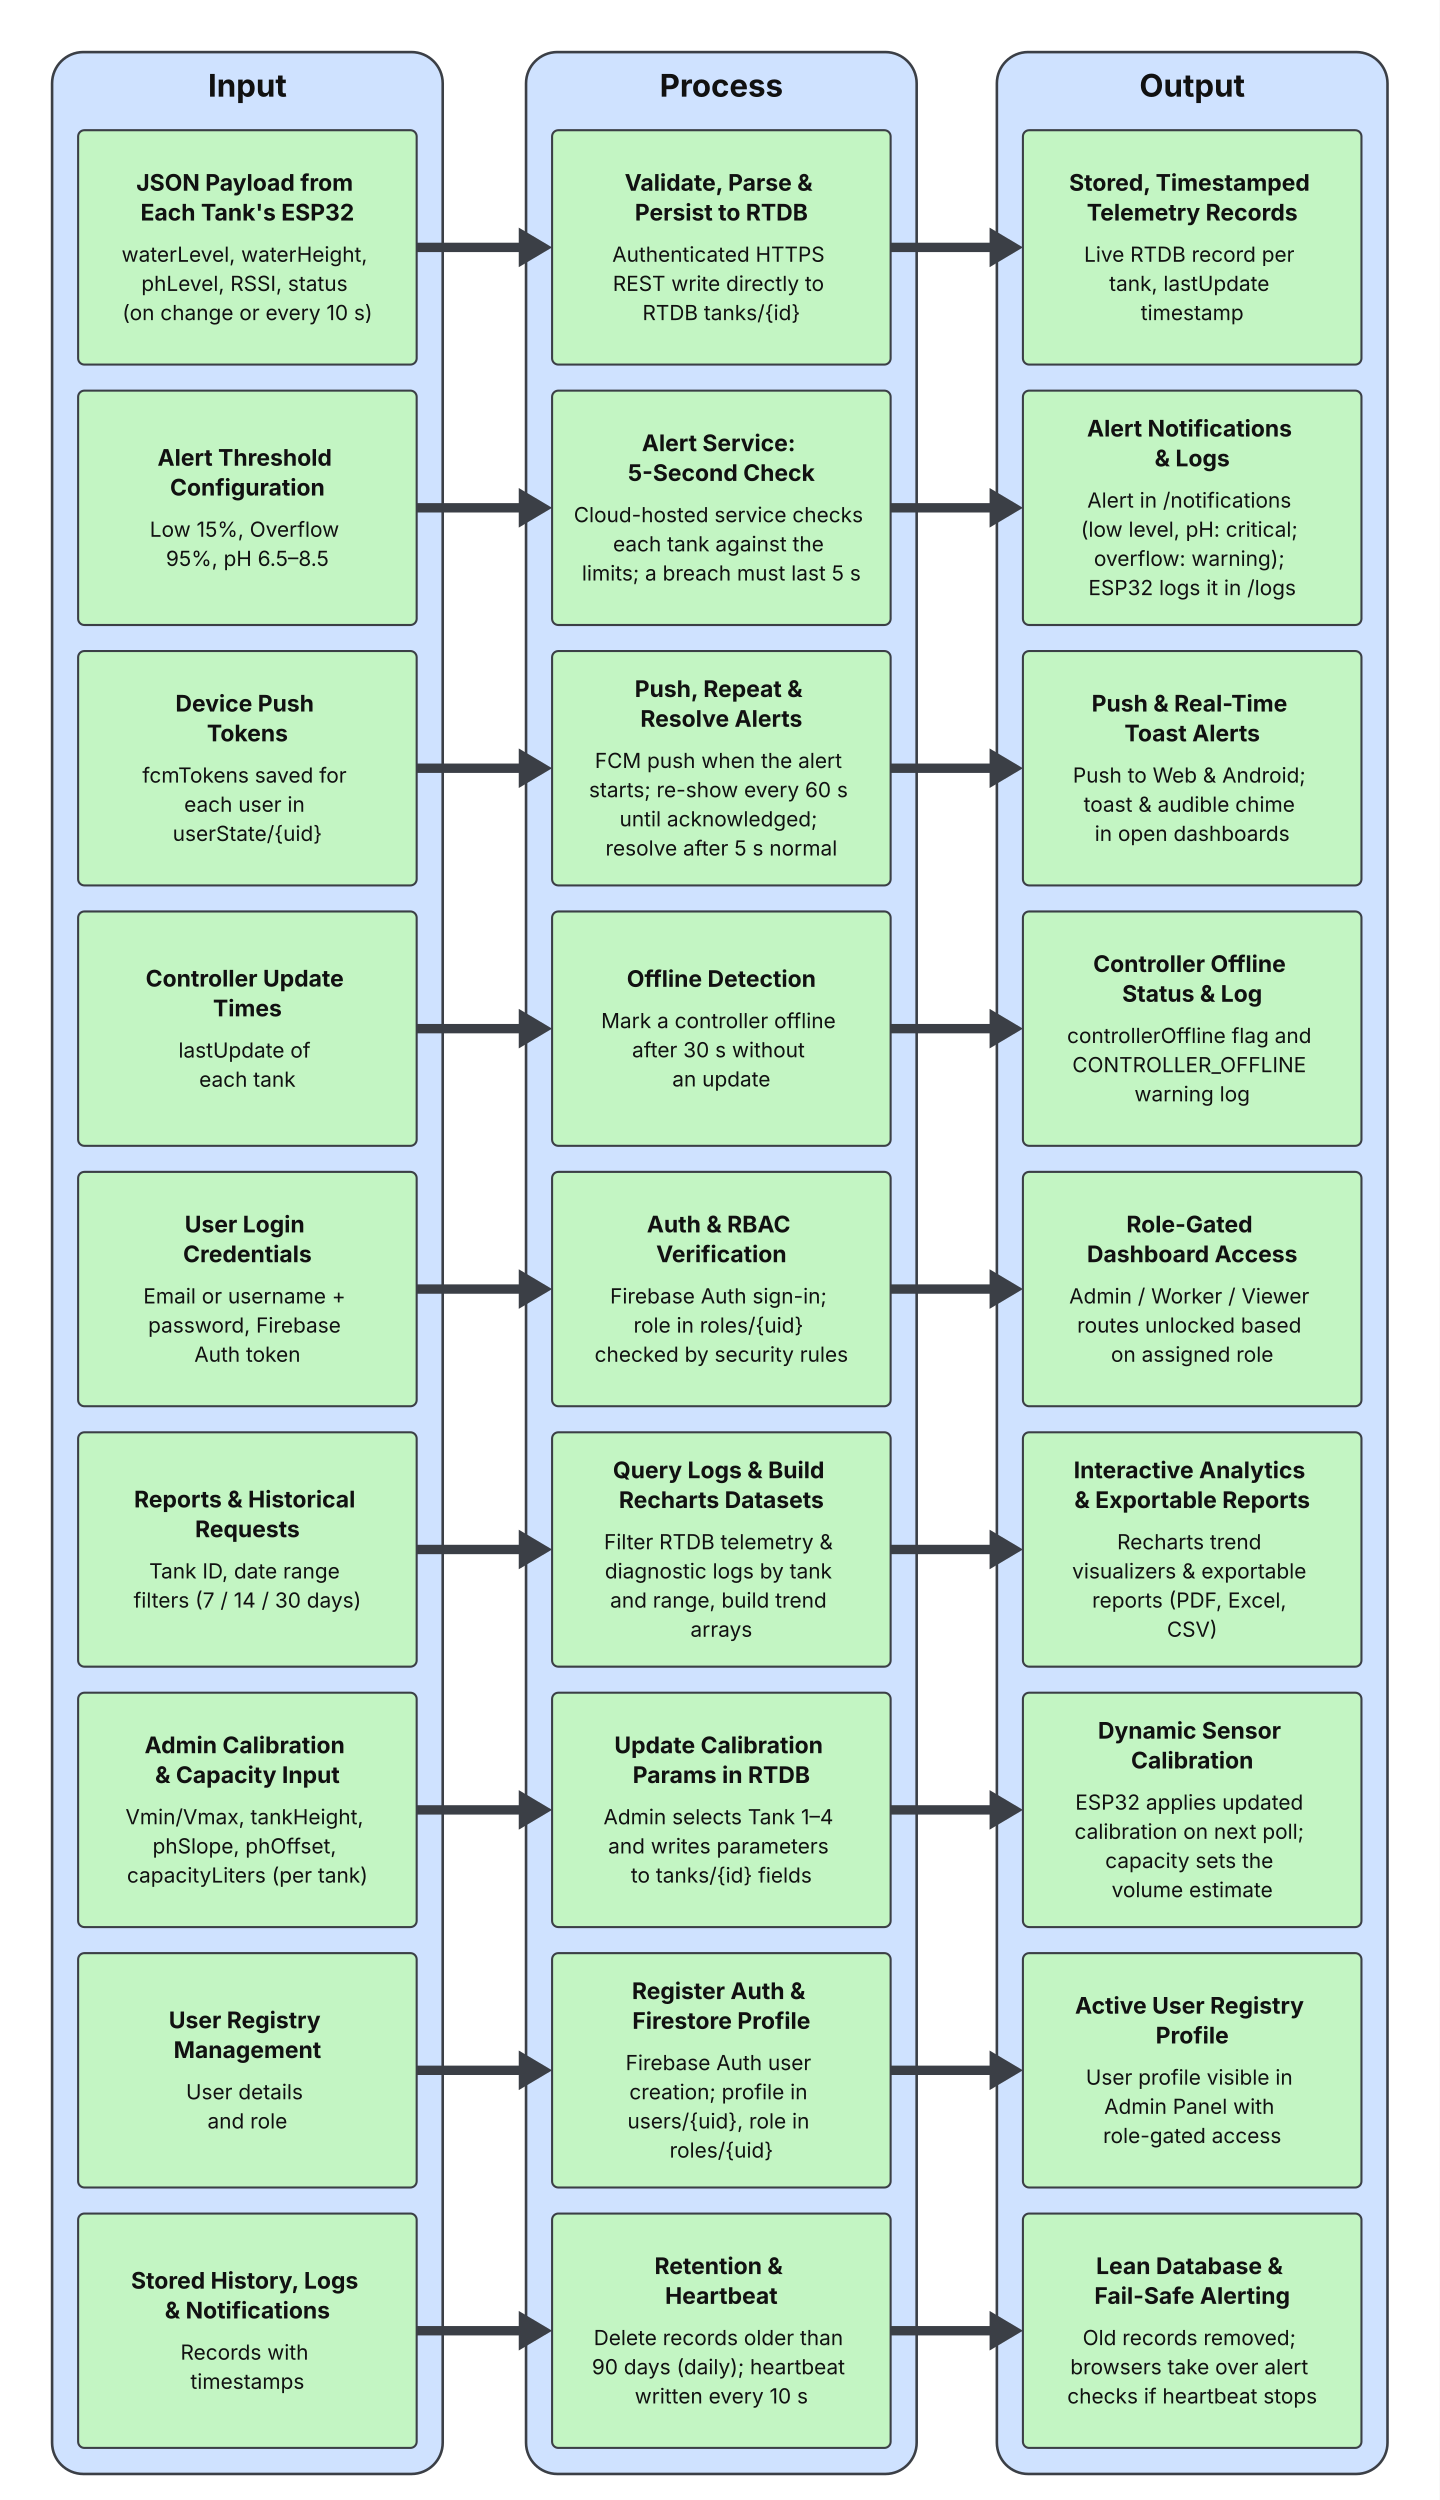
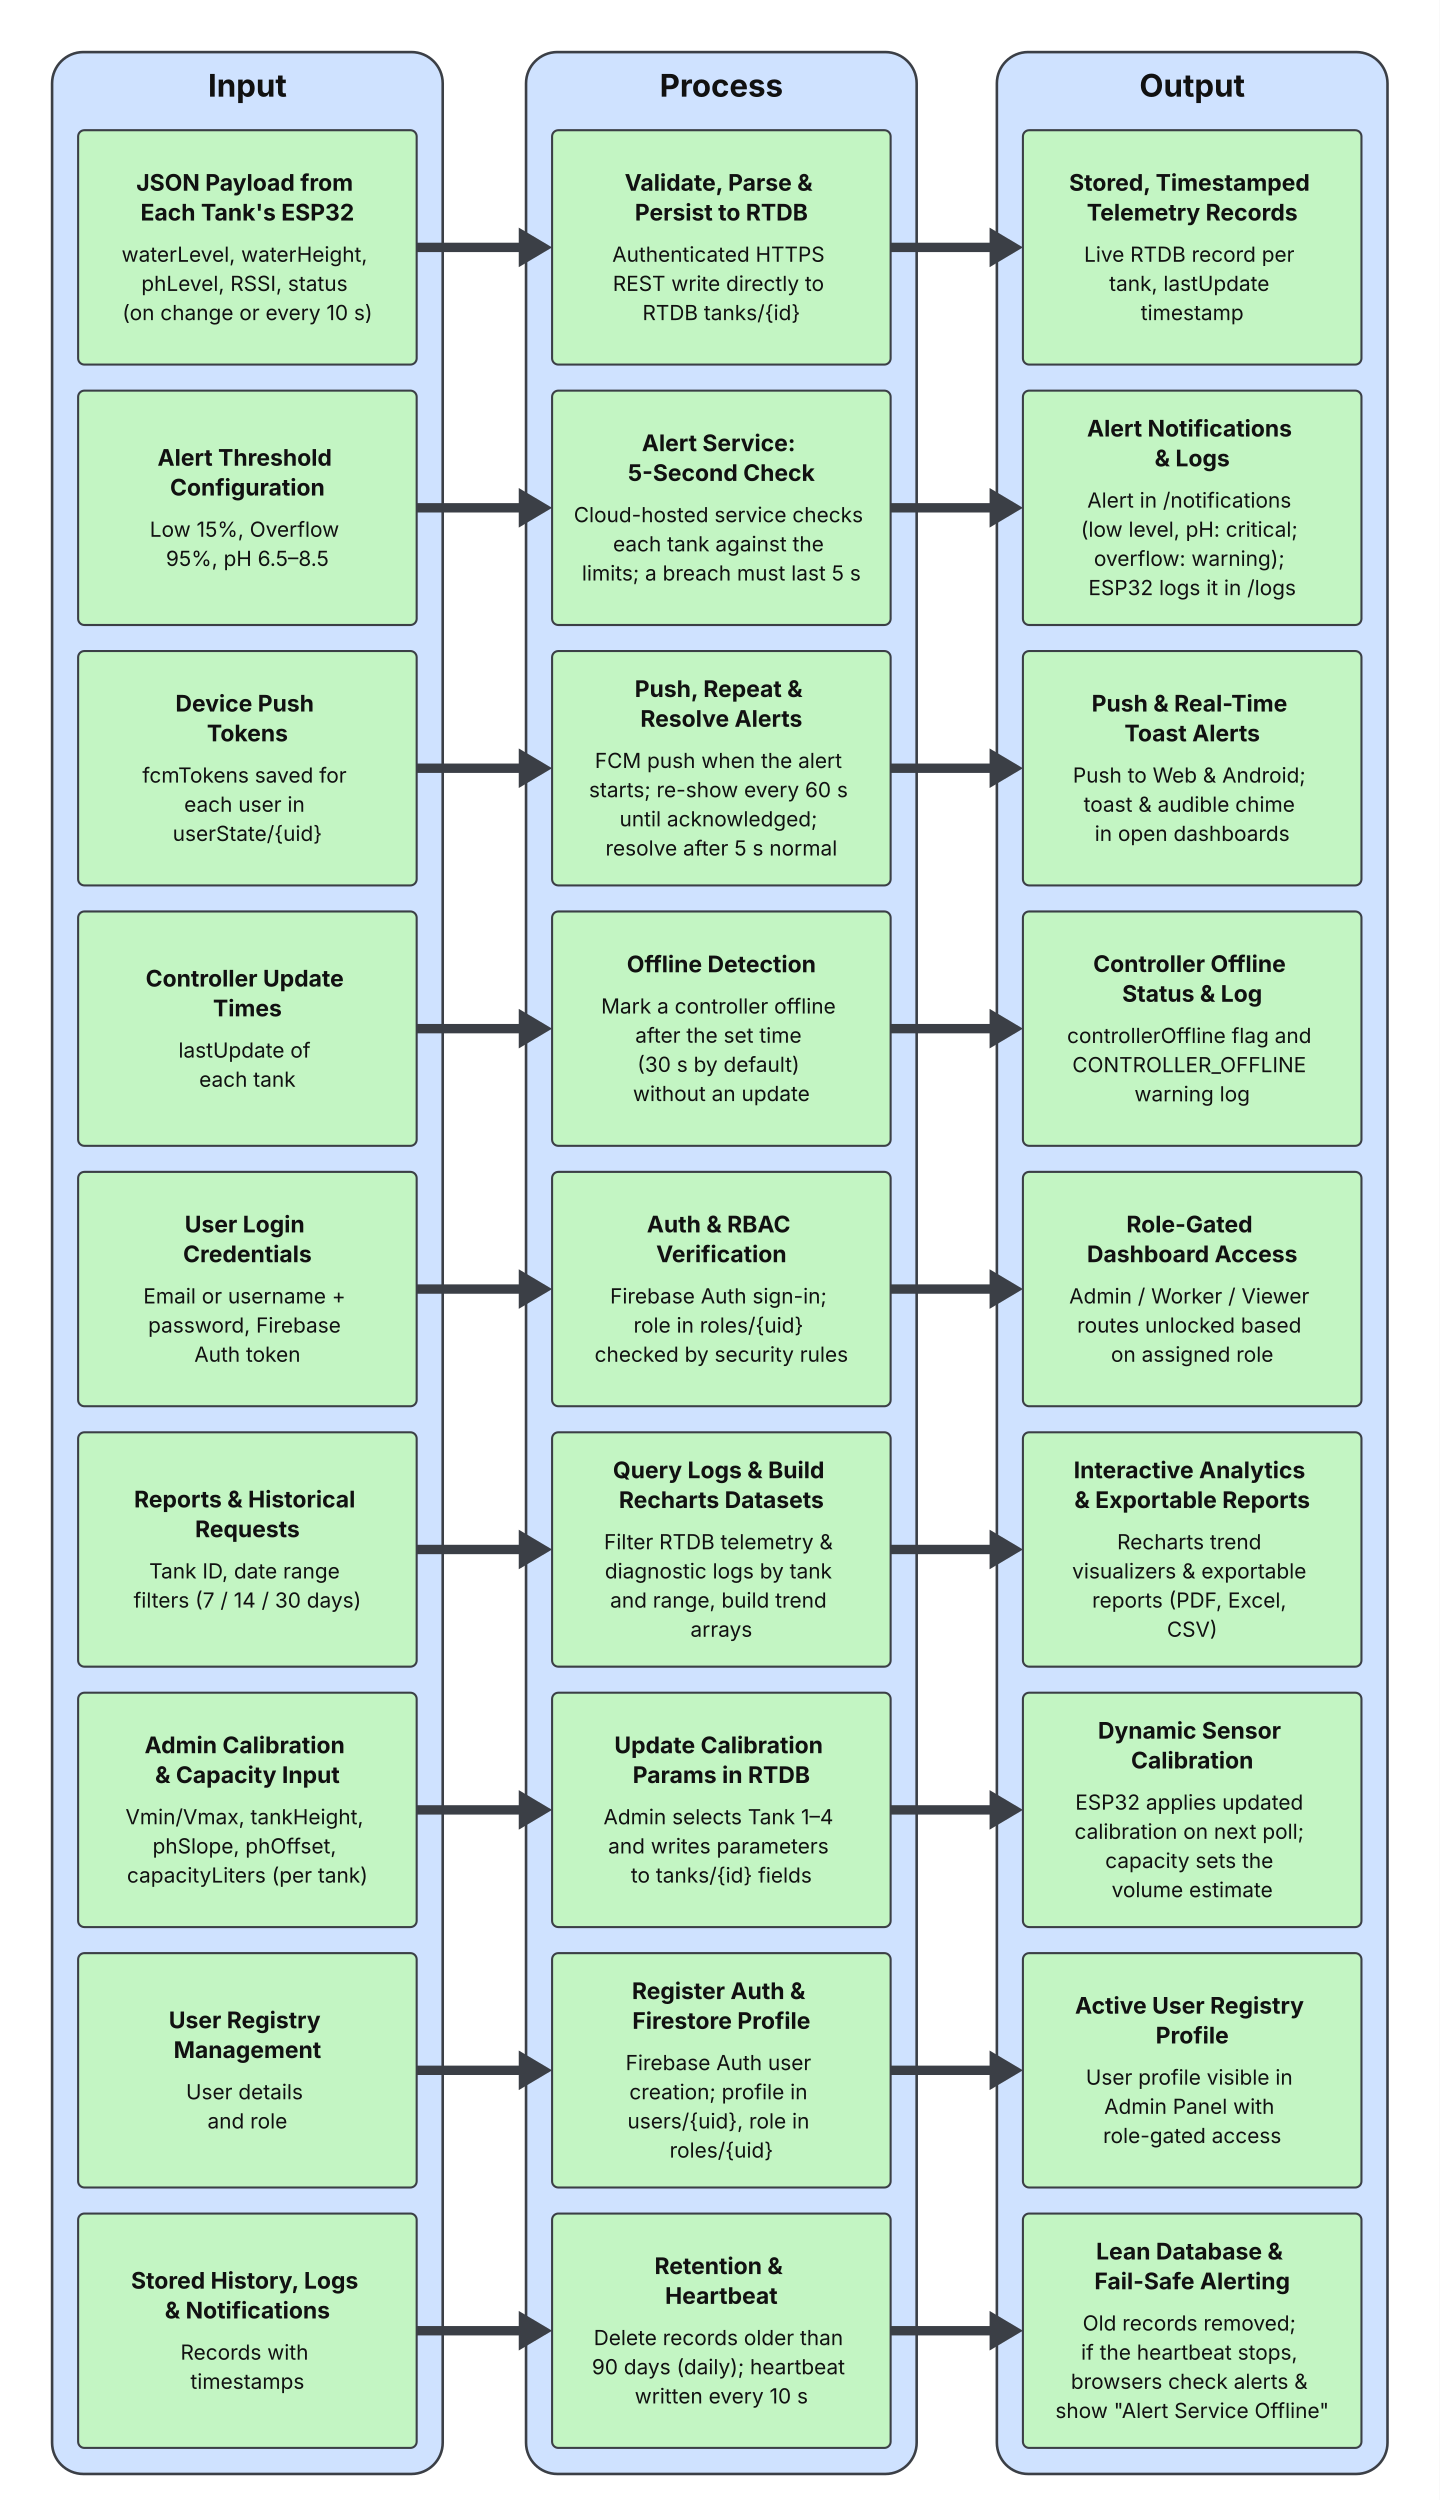
<svg xmlns="http://www.w3.org/2000/svg" width="1382" height="2400" viewBox="0 0 1382 2400">
  <rect width="1382" height="2400" fill="#FFFFFF" />
  <defs>
    <marker id="ah" viewBox="0 0 10 10" refX="9" refY="5" markerWidth="6" markerHeight="6" orient="auto-start-reverse">
      <path d="M0,0 L10,5 L0,10 z" fill="#3B3F46" />
    </marker>
    <marker id="ahs" viewBox="0 0 10 10" refX="9" refY="5" markerWidth="9" markerHeight="9" orient="auto-start-reverse">
      <path d="M0,0 L10,5 L0,10 z" fill="#3B3F46" />
    </marker>
  </defs>
  <rect x="50" y="50" width="375" height="2325" rx="30" fill="#CFE2FF" stroke="#3B3F46" stroke-width="2.5" />
  <text x="237.5" y="92.8" font-family="Inter, 'Segoe UI', Arial, sans-serif" font-size="30" font-weight="700" text-anchor="middle" fill="#111111">
    <tspan x="237.5" dy="0">Input</tspan>
  </text>
  <rect x="505" y="50" width="375" height="2325" rx="30" fill="#CFE2FF" stroke="#3B3F46" stroke-width="2.5" />
  <text x="692.5" y="92.8" font-family="Inter, 'Segoe UI', Arial, sans-serif" font-size="30" font-weight="700" text-anchor="middle" fill="#111111">
    <tspan x="692.5" dy="0">Process</tspan>
  </text>
  <rect x="957" y="50" width="375" height="2325" rx="30" fill="#CFE2FF" stroke="#3B3F46" stroke-width="2.5" />
  <text x="1144.5" y="92.8" font-family="Inter, 'Segoe UI', Arial, sans-serif" font-size="30" font-weight="700" text-anchor="middle" fill="#111111">
    <tspan x="1144.5" dy="0">Output</tspan>
  </text>
  <rect x="75" y="125" width="325" height="225" rx="6" fill="#C3F5C3" stroke="#3B3F46" stroke-width="2" />
  <text x="237.5" y="183.1" font-family="Inter, 'Segoe UI', Arial, sans-serif" font-size="22" font-weight="700" text-anchor="middle" fill="#111111">
    <tspan x="237.5" dy="0">JSON Payload from</tspan>
    <tspan x="237.5" dy="28.6">Each Tank's ESP32</tspan>
  </text>
  <text x="237.5" y="251.3" font-family="Inter, 'Segoe UI', Arial, sans-serif" font-size="20" font-weight="400" text-anchor="middle" fill="#111111">
    <tspan x="237.5" dy="0">waterLevel, waterHeight,</tspan>
    <tspan x="237.5" dy="28.0">phLevel, RSSI, status</tspan>
    <tspan x="237.5" dy="28.0">(on change or every 10 s)</tspan>
  </text>
  <rect x="530" y="125" width="325" height="225" rx="6" fill="#C3F5C3" stroke="#3B3F46" stroke-width="2" />
  <text x="692.5" y="183.1" font-family="Inter, 'Segoe UI', Arial, sans-serif" font-size="22" font-weight="700" text-anchor="middle" fill="#111111">
    <tspan x="692.5" dy="0">Validate, Parse &amp;</tspan>
    <tspan x="692.5" dy="28.6">Persist to RTDB</tspan>
  </text>
  <text x="692.5" y="251.3" font-family="Inter, 'Segoe UI', Arial, sans-serif" font-size="20" font-weight="400" text-anchor="middle" fill="#111111">
    <tspan x="692.5" dy="0">Authenticated HTTPS</tspan>
    <tspan x="692.5" dy="28.0">REST write directly to</tspan>
    <tspan x="692.5" dy="28.0">RTDB tanks/{id}</tspan>
  </text>
  <rect x="982" y="125" width="325" height="225" rx="6" fill="#C3F5C3" stroke="#3B3F46" stroke-width="2" />
  <text x="1144.5" y="183.1" font-family="Inter, 'Segoe UI', Arial, sans-serif" font-size="22" font-weight="700" text-anchor="middle" fill="#111111">
    <tspan x="1144.5" dy="0">Stored, Timestamped</tspan>
    <tspan x="1144.5" dy="28.6">Telemetry Records</tspan>
  </text>
  <text x="1144.5" y="251.3" font-family="Inter, 'Segoe UI', Arial, sans-serif" font-size="20" font-weight="400" text-anchor="middle" fill="#111111">
    <tspan x="1144.5" dy="0">Live RTDB record per</tspan>
    <tspan x="1144.5" dy="28.0">tank, lastUpdate</tspan>
    <tspan x="1144.5" dy="28.0">timestamp</tspan>
  </text>
  <line x1="400" y1="237.5" x2="502" y2="237.5" stroke="#3B3F46" stroke-width="9" />
  <polygon points="498,218.5 530,237.5 498,256.5" fill="#3B3F46" />
  <line x1="855" y1="237.5" x2="954" y2="237.5" stroke="#3B3F46" stroke-width="9" />
  <polygon points="950,218.5 982,237.5 950,256.5" fill="#3B3F46" />
  <rect x="75" y="375" width="325" height="225" rx="6" fill="#C3F5C3" stroke="#3B3F46" stroke-width="2" />
  <text x="237.5" y="447.1" font-family="Inter, 'Segoe UI', Arial, sans-serif" font-size="22" font-weight="700" text-anchor="middle" fill="#111111">
    <tspan x="237.5" dy="0">Alert Threshold</tspan>
    <tspan x="237.5" dy="28.6">Configuration</tspan>
  </text>
  <text x="237.5" y="515.3" font-family="Inter, 'Segoe UI', Arial, sans-serif" font-size="20" font-weight="400" text-anchor="middle" fill="#111111">
    <tspan x="237.5" dy="0">Low 15%, Overflow</tspan>
    <tspan x="237.5" dy="28.0">95%, pH 6.5–8.5</tspan>
  </text>
  <rect x="530" y="375" width="325" height="225" rx="6" fill="#C3F5C3" stroke="#3B3F46" stroke-width="2" />
  <text x="692.5" y="433.1" font-family="Inter, 'Segoe UI', Arial, sans-serif" font-size="22" font-weight="700" text-anchor="middle" fill="#111111">
    <tspan x="692.5" dy="0">Alert Service:</tspan>
    <tspan x="692.5" dy="28.6">5-Second Check</tspan>
  </text>
  <text x="692.5" y="501.3" font-family="Inter, 'Segoe UI', Arial, sans-serif" font-size="20" font-weight="400" text-anchor="middle" fill="#111111">
    <tspan x="692.5" dy="0">Cloud-hosted service checks</tspan>
    <tspan x="692.5" dy="28.0">each tank against the</tspan>
    <tspan x="692.5" dy="28.0">limits; a breach must last 5 s</tspan>
  </text>
  <rect x="982" y="375" width="325" height="225" rx="6" fill="#C3F5C3" stroke="#3B3F46" stroke-width="2" />
  <text x="1144.5" y="419.1" font-family="Inter, 'Segoe UI', Arial, sans-serif" font-size="22" font-weight="700" text-anchor="middle" fill="#111111">
    <tspan x="1144.5" dy="0">Alert Notifications</tspan>
    <tspan x="1144.5" dy="28.6">&amp; Logs</tspan>
  </text>
  <text x="1144.5" y="487.3" font-family="Inter, 'Segoe UI', Arial, sans-serif" font-size="20" font-weight="400" text-anchor="middle" fill="#111111">
    <tspan x="1144.5" dy="0">Alert in /notifications</tspan>
    <tspan x="1144.5" dy="28.0">(low level, pH: critical;</tspan>
    <tspan x="1144.5" dy="28.0">overflow: warning);</tspan>
    <tspan x="1144.5" dy="28.0">ESP32 logs it in /logs</tspan>
  </text>
  <line x1="400" y1="487.5" x2="502" y2="487.5" stroke="#3B3F46" stroke-width="9" />
  <polygon points="498,468.5 530,487.5 498,506.5" fill="#3B3F46" />
  <line x1="855" y1="487.5" x2="954" y2="487.5" stroke="#3B3F46" stroke-width="9" />
  <polygon points="950,468.5 982,487.5 950,506.5" fill="#3B3F46" />
  <rect x="75" y="625" width="325" height="225" rx="6" fill="#C3F5C3" stroke="#3B3F46" stroke-width="2" />
  <text x="237.5" y="683.1" font-family="Inter, 'Segoe UI', Arial, sans-serif" font-size="22" font-weight="700" text-anchor="middle" fill="#111111">
    <tspan x="237.5" dy="0">Device Push</tspan>
    <tspan x="237.5" dy="28.6">Tokens</tspan>
  </text>
  <text x="237.5" y="751.3" font-family="Inter, 'Segoe UI', Arial, sans-serif" font-size="20" font-weight="400" text-anchor="middle" fill="#111111">
    <tspan x="237.5" dy="0">fcmTokens saved for</tspan>
    <tspan x="237.5" dy="28.0">each user in</tspan>
    <tspan x="237.5" dy="28.0">userState/{uid}</tspan>
  </text>
  <rect x="530" y="625" width="325" height="225" rx="6" fill="#C3F5C3" stroke="#3B3F46" stroke-width="2" />
  <text x="692.5" y="669.1" font-family="Inter, 'Segoe UI', Arial, sans-serif" font-size="22" font-weight="700" text-anchor="middle" fill="#111111">
    <tspan x="692.5" dy="0">Push, Repeat &amp;</tspan>
    <tspan x="692.5" dy="28.6">Resolve Alerts</tspan>
  </text>
  <text x="692.5" y="737.3" font-family="Inter, 'Segoe UI', Arial, sans-serif" font-size="20" font-weight="400" text-anchor="middle" fill="#111111">
    <tspan x="692.5" dy="0">FCM push when the alert</tspan>
    <tspan x="692.5" dy="28.0">starts; re-show every 60 s</tspan>
    <tspan x="692.5" dy="28.0">until acknowledged;</tspan>
    <tspan x="692.5" dy="28.0">resolve after 5 s normal</tspan>
  </text>
  <rect x="982" y="625" width="325" height="225" rx="6" fill="#C3F5C3" stroke="#3B3F46" stroke-width="2" />
  <text x="1144.5" y="683.1" font-family="Inter, 'Segoe UI', Arial, sans-serif" font-size="22" font-weight="700" text-anchor="middle" fill="#111111">
    <tspan x="1144.5" dy="0">Push &amp; Real-Time</tspan>
    <tspan x="1144.5" dy="28.6">Toast Alerts</tspan>
  </text>
  <text x="1144.5" y="751.3" font-family="Inter, 'Segoe UI', Arial, sans-serif" font-size="20" font-weight="400" text-anchor="middle" fill="#111111">
    <tspan x="1144.5" dy="0">Push to Web &amp; Android;</tspan>
    <tspan x="1144.5" dy="28.0">toast &amp; audible chime</tspan>
    <tspan x="1144.5" dy="28.0">in open dashboards</tspan>
  </text>
  <line x1="400" y1="737.5" x2="502" y2="737.5" stroke="#3B3F46" stroke-width="9" />
  <polygon points="498,718.5 530,737.5 498,756.5" fill="#3B3F46" />
  <line x1="855" y1="737.5" x2="954" y2="737.5" stroke="#3B3F46" stroke-width="9" />
  <polygon points="950,718.5 982,737.5 950,756.5" fill="#3B3F46" />
  <rect x="75" y="875" width="325" height="225" rx="6" fill="#C3F5C3" stroke="#3B3F46" stroke-width="2" />
  <text x="237.5" y="947.1" font-family="Inter, 'Segoe UI', Arial, sans-serif" font-size="22" font-weight="700" text-anchor="middle" fill="#111111">
    <tspan x="237.5" dy="0">Controller Update</tspan>
    <tspan x="237.5" dy="28.6">Times</tspan>
  </text>
  <text x="237.5" y="1015.3" font-family="Inter, 'Segoe UI', Arial, sans-serif" font-size="20" font-weight="400" text-anchor="middle" fill="#111111">
    <tspan x="237.5" dy="0">lastUpdate of</tspan>
    <tspan x="237.5" dy="28.0">each tank</tspan>
  </text>
  <rect x="530" y="875" width="325" height="225" rx="6" fill="#C3F5C3" stroke="#3B3F46" stroke-width="2" />
-   <text x="692.5" y="947.4" font-family="Inter, 'Segoe UI', Arial, sans-serif" font-size="22" font-weight="700" text-anchor="middle" fill="#111111">
+   <text x="692.5" y="933.4" font-family="Inter, 'Segoe UI', Arial, sans-serif" font-size="22" font-weight="700" text-anchor="middle" fill="#111111">
    <tspan x="692.5" dy="0">Offline Detection</tspan>
  </text>
-   <text x="692.5" y="987.0" font-family="Inter, 'Segoe UI', Arial, sans-serif" font-size="20" font-weight="400" text-anchor="middle" fill="#111111">
+   <text x="692.5" y="973.0" font-family="Inter, 'Segoe UI', Arial, sans-serif" font-size="20" font-weight="400" text-anchor="middle" fill="#111111">
    <tspan x="692.5" dy="0">Mark a controller offline</tspan>
-     <tspan x="692.5" dy="28.0">after 30 s without</tspan>
-     <tspan x="692.5" dy="28.0">an update</tspan>
+     <tspan x="692.5" dy="28.0">after the set time</tspan>
+     <tspan x="692.5" dy="28.0">(30 s by default)</tspan>
+     <tspan x="692.5" dy="28.0">without an update</tspan>
  </text>
  <rect x="982" y="875" width="325" height="225" rx="6" fill="#C3F5C3" stroke="#3B3F46" stroke-width="2" />
  <text x="1144.5" y="933.1" font-family="Inter, 'Segoe UI', Arial, sans-serif" font-size="22" font-weight="700" text-anchor="middle" fill="#111111">
    <tspan x="1144.5" dy="0">Controller Offline</tspan>
    <tspan x="1144.5" dy="28.6">Status &amp; Log</tspan>
  </text>
  <text x="1144.5" y="1001.3" font-family="Inter, 'Segoe UI', Arial, sans-serif" font-size="20" font-weight="400" text-anchor="middle" fill="#111111">
    <tspan x="1144.5" dy="0">controllerOffline flag and</tspan>
    <tspan x="1144.5" dy="28.0">CONTROLLER_OFFLINE</tspan>
    <tspan x="1144.5" dy="28.0">warning log</tspan>
  </text>
  <line x1="400" y1="987.5" x2="502" y2="987.5" stroke="#3B3F46" stroke-width="9" />
  <polygon points="498,968.5 530,987.5 498,1006.5" fill="#3B3F46" />
  <line x1="855" y1="987.5" x2="954" y2="987.5" stroke="#3B3F46" stroke-width="9" />
  <polygon points="950,968.5 982,987.5 950,1006.5" fill="#3B3F46" />
  <rect x="75" y="1125" width="325" height="225" rx="6" fill="#C3F5C3" stroke="#3B3F46" stroke-width="2" />
  <text x="237.5" y="1183.1" font-family="Inter, 'Segoe UI', Arial, sans-serif" font-size="22" font-weight="700" text-anchor="middle" fill="#111111">
    <tspan x="237.5" dy="0">User Login</tspan>
    <tspan x="237.5" dy="28.6">Credentials</tspan>
  </text>
  <text x="237.5" y="1251.3" font-family="Inter, 'Segoe UI', Arial, sans-serif" font-size="20" font-weight="400" text-anchor="middle" fill="#111111">
    <tspan x="237.5" dy="0">Email or username +</tspan>
    <tspan x="237.5" dy="28.0">password, Firebase</tspan>
    <tspan x="237.5" dy="28.0">Auth token</tspan>
  </text>
  <rect x="530" y="1125" width="325" height="225" rx="6" fill="#C3F5C3" stroke="#3B3F46" stroke-width="2" />
  <text x="692.5" y="1183.1" font-family="Inter, 'Segoe UI', Arial, sans-serif" font-size="22" font-weight="700" text-anchor="middle" fill="#111111">
    <tspan x="692.5" dy="0">Auth &amp; RBAC</tspan>
    <tspan x="692.5" dy="28.6">Verification</tspan>
  </text>
  <text x="692.5" y="1251.3" font-family="Inter, 'Segoe UI', Arial, sans-serif" font-size="20" font-weight="400" text-anchor="middle" fill="#111111">
    <tspan x="692.5" dy="0">Firebase Auth sign-in;</tspan>
    <tspan x="692.5" dy="28.0">role in roles/{uid}</tspan>
    <tspan x="692.5" dy="28.0">checked by security rules</tspan>
  </text>
  <rect x="982" y="1125" width="325" height="225" rx="6" fill="#C3F5C3" stroke="#3B3F46" stroke-width="2" />
  <text x="1144.5" y="1183.1" font-family="Inter, 'Segoe UI', Arial, sans-serif" font-size="22" font-weight="700" text-anchor="middle" fill="#111111">
    <tspan x="1144.5" dy="0">Role-Gated</tspan>
    <tspan x="1144.5" dy="28.6">Dashboard Access</tspan>
  </text>
  <text x="1144.5" y="1251.3" font-family="Inter, 'Segoe UI', Arial, sans-serif" font-size="20" font-weight="400" text-anchor="middle" fill="#111111">
    <tspan x="1144.5" dy="0">Admin / Worker / Viewer</tspan>
    <tspan x="1144.5" dy="28.0">routes unlocked based</tspan>
    <tspan x="1144.5" dy="28.0">on assigned role</tspan>
  </text>
  <line x1="400" y1="1237.5" x2="502" y2="1237.5" stroke="#3B3F46" stroke-width="9" />
  <polygon points="498,1218.5 530,1237.5 498,1256.5" fill="#3B3F46" />
  <line x1="855" y1="1237.5" x2="954" y2="1237.5" stroke="#3B3F46" stroke-width="9" />
  <polygon points="950,1218.5 982,1237.5 950,1256.5" fill="#3B3F46" />
  <rect x="75" y="1375" width="325" height="225" rx="6" fill="#C3F5C3" stroke="#3B3F46" stroke-width="2" />
  <text x="237.5" y="1447.1" font-family="Inter, 'Segoe UI', Arial, sans-serif" font-size="22" font-weight="700" text-anchor="middle" fill="#111111">
    <tspan x="237.5" dy="0">Reports &amp; Historical</tspan>
    <tspan x="237.5" dy="28.6">Requests</tspan>
  </text>
  <text x="237.5" y="1515.3" font-family="Inter, 'Segoe UI', Arial, sans-serif" font-size="20" font-weight="400" text-anchor="middle" fill="#111111">
    <tspan x="237.5" dy="0">Tank ID, date range</tspan>
    <tspan x="237.5" dy="28.0">filters (7 / 14 / 30 days)</tspan>
  </text>
  <rect x="530" y="1375" width="325" height="225" rx="6" fill="#C3F5C3" stroke="#3B3F46" stroke-width="2" />
  <text x="692.5" y="1419.1" font-family="Inter, 'Segoe UI', Arial, sans-serif" font-size="22" font-weight="700" text-anchor="middle" fill="#111111">
    <tspan x="692.5" dy="0">Query Logs &amp; Build</tspan>
    <tspan x="692.5" dy="28.6">Recharts Datasets</tspan>
  </text>
  <text x="692.5" y="1487.3" font-family="Inter, 'Segoe UI', Arial, sans-serif" font-size="20" font-weight="400" text-anchor="middle" fill="#111111">
    <tspan x="692.5" dy="0">Filter RTDB telemetry &amp;</tspan>
    <tspan x="692.5" dy="28.0">diagnostic logs by tank</tspan>
    <tspan x="692.5" dy="28.0">and range, build trend</tspan>
    <tspan x="692.5" dy="28.0">arrays</tspan>
  </text>
  <rect x="982" y="1375" width="325" height="225" rx="6" fill="#C3F5C3" stroke="#3B3F46" stroke-width="2" />
  <text x="1144.5" y="1419.1" font-family="Inter, 'Segoe UI', Arial, sans-serif" font-size="22" font-weight="700" text-anchor="middle" fill="#111111">
    <tspan x="1144.5" dy="0">Interactive Analytics</tspan>
    <tspan x="1144.5" dy="28.6">&amp; Exportable Reports</tspan>
  </text>
  <text x="1144.5" y="1487.3" font-family="Inter, 'Segoe UI', Arial, sans-serif" font-size="20" font-weight="400" text-anchor="middle" fill="#111111">
    <tspan x="1144.5" dy="0">Recharts trend</tspan>
    <tspan x="1144.5" dy="28.0">visualizers &amp; exportable</tspan>
    <tspan x="1144.5" dy="28.0">reports (PDF, Excel,</tspan>
    <tspan x="1144.5" dy="28.0">CSV)</tspan>
  </text>
  <line x1="400" y1="1487.5" x2="502" y2="1487.5" stroke="#3B3F46" stroke-width="9" />
  <polygon points="498,1468.5 530,1487.5 498,1506.5" fill="#3B3F46" />
  <line x1="855" y1="1487.5" x2="954" y2="1487.5" stroke="#3B3F46" stroke-width="9" />
  <polygon points="950,1468.5 982,1487.5 950,1506.5" fill="#3B3F46" />
  <rect x="75" y="1625" width="325" height="225" rx="6" fill="#C3F5C3" stroke="#3B3F46" stroke-width="2" />
  <text x="237.5" y="1683.1" font-family="Inter, 'Segoe UI', Arial, sans-serif" font-size="22" font-weight="700" text-anchor="middle" fill="#111111">
    <tspan x="237.5" dy="0">Admin Calibration</tspan>
    <tspan x="237.5" dy="28.6">&amp; Capacity Input</tspan>
  </text>
  <text x="237.5" y="1751.3" font-family="Inter, 'Segoe UI', Arial, sans-serif" font-size="20" font-weight="400" text-anchor="middle" fill="#111111">
    <tspan x="237.5" dy="0">Vmin/Vmax, tankHeight,</tspan>
    <tspan x="237.5" dy="28.0">phSlope, phOffset,</tspan>
    <tspan x="237.5" dy="28.0">capacityLiters (per tank)</tspan>
  </text>
  <rect x="530" y="1625" width="325" height="225" rx="6" fill="#C3F5C3" stroke="#3B3F46" stroke-width="2" />
  <text x="692.5" y="1683.1" font-family="Inter, 'Segoe UI', Arial, sans-serif" font-size="22" font-weight="700" text-anchor="middle" fill="#111111">
    <tspan x="692.5" dy="0">Update Calibration</tspan>
    <tspan x="692.5" dy="28.6">Params in RTDB</tspan>
  </text>
  <text x="692.5" y="1751.3" font-family="Inter, 'Segoe UI', Arial, sans-serif" font-size="20" font-weight="400" text-anchor="middle" fill="#111111">
    <tspan x="692.5" dy="0">Admin selects Tank 1–4</tspan>
    <tspan x="692.5" dy="28.0">and writes parameters</tspan>
    <tspan x="692.5" dy="28.0">to tanks/{id} fields</tspan>
  </text>
  <rect x="982" y="1625" width="325" height="225" rx="6" fill="#C3F5C3" stroke="#3B3F46" stroke-width="2" />
  <text x="1144.5" y="1669.1" font-family="Inter, 'Segoe UI', Arial, sans-serif" font-size="22" font-weight="700" text-anchor="middle" fill="#111111">
    <tspan x="1144.5" dy="0">Dynamic Sensor</tspan>
    <tspan x="1144.5" dy="28.6">Calibration</tspan>
  </text>
  <text x="1144.5" y="1737.3" font-family="Inter, 'Segoe UI', Arial, sans-serif" font-size="20" font-weight="400" text-anchor="middle" fill="#111111">
    <tspan x="1144.5" dy="0">ESP32 applies updated</tspan>
    <tspan x="1144.5" dy="28.0">calibration on next poll;</tspan>
    <tspan x="1144.5" dy="28.0">capacity sets the</tspan>
    <tspan x="1144.5" dy="28.0">volume estimate</tspan>
  </text>
  <line x1="400" y1="1737.5" x2="502" y2="1737.5" stroke="#3B3F46" stroke-width="9" />
  <polygon points="498,1718.5 530,1737.5 498,1756.5" fill="#3B3F46" />
  <line x1="855" y1="1737.5" x2="954" y2="1737.5" stroke="#3B3F46" stroke-width="9" />
  <polygon points="950,1718.5 982,1737.5 950,1756.5" fill="#3B3F46" />
  <rect x="75" y="1875" width="325" height="225" rx="6" fill="#C3F5C3" stroke="#3B3F46" stroke-width="2" />
  <text x="237.5" y="1947.1" font-family="Inter, 'Segoe UI', Arial, sans-serif" font-size="22" font-weight="700" text-anchor="middle" fill="#111111">
    <tspan x="237.5" dy="0">User Registry</tspan>
    <tspan x="237.5" dy="28.6">Management</tspan>
  </text>
  <text x="237.5" y="2015.3" font-family="Inter, 'Segoe UI', Arial, sans-serif" font-size="20" font-weight="400" text-anchor="middle" fill="#111111">
    <tspan x="237.5" dy="0">User details</tspan>
    <tspan x="237.5" dy="28.0">and role</tspan>
  </text>
  <rect x="530" y="1875" width="325" height="225" rx="6" fill="#C3F5C3" stroke="#3B3F46" stroke-width="2" />
  <text x="692.5" y="1919.1" font-family="Inter, 'Segoe UI', Arial, sans-serif" font-size="22" font-weight="700" text-anchor="middle" fill="#111111">
    <tspan x="692.5" dy="0">Register Auth &amp;</tspan>
    <tspan x="692.5" dy="28.6">Firestore Profile</tspan>
  </text>
  <text x="692.5" y="1987.3" font-family="Inter, 'Segoe UI', Arial, sans-serif" font-size="20" font-weight="400" text-anchor="middle" fill="#111111">
    <tspan x="692.5" dy="0">Firebase Auth user</tspan>
    <tspan x="692.5" dy="28.0">creation; profile in</tspan>
    <tspan x="692.5" dy="28.0">users/{uid}, role in</tspan>
    <tspan x="692.5" dy="28.0">roles/{uid}</tspan>
  </text>
  <rect x="982" y="1875" width="325" height="225" rx="6" fill="#C3F5C3" stroke="#3B3F46" stroke-width="2" />
  <text x="1144.5" y="1933.1" font-family="Inter, 'Segoe UI', Arial, sans-serif" font-size="22" font-weight="700" text-anchor="middle" fill="#111111">
    <tspan x="1144.5" dy="0">Active User Registry</tspan>
    <tspan x="1144.5" dy="28.6">Profile</tspan>
  </text>
  <text x="1144.5" y="2001.3" font-family="Inter, 'Segoe UI', Arial, sans-serif" font-size="20" font-weight="400" text-anchor="middle" fill="#111111">
    <tspan x="1144.5" dy="0">User profile visible in</tspan>
    <tspan x="1144.5" dy="28.0">Admin Panel with</tspan>
    <tspan x="1144.5" dy="28.0">role-gated access</tspan>
  </text>
  <line x1="400" y1="1987.5" x2="502" y2="1987.5" stroke="#3B3F46" stroke-width="9" />
  <polygon points="498,1968.5 530,1987.5 498,2006.5" fill="#3B3F46" />
  <line x1="855" y1="1987.5" x2="954" y2="1987.5" stroke="#3B3F46" stroke-width="9" />
  <polygon points="950,1968.5 982,1987.5 950,2006.5" fill="#3B3F46" />
  <rect x="75" y="2125" width="325" height="225" rx="6" fill="#C3F5C3" stroke="#3B3F46" stroke-width="2" />
  <text x="237.5" y="2197.1" font-family="Inter, 'Segoe UI', Arial, sans-serif" font-size="22" font-weight="700" text-anchor="middle" fill="#111111">
    <tspan x="237.5" dy="0">Stored History, Logs</tspan>
    <tspan x="237.5" dy="28.6">&amp; Notifications</tspan>
  </text>
  <text x="237.5" y="2265.3" font-family="Inter, 'Segoe UI', Arial, sans-serif" font-size="20" font-weight="400" text-anchor="middle" fill="#111111">
    <tspan x="237.5" dy="0">Records with</tspan>
    <tspan x="237.5" dy="28.0">timestamps</tspan>
  </text>
  <rect x="530" y="2125" width="325" height="225" rx="6" fill="#C3F5C3" stroke="#3B3F46" stroke-width="2" />
  <text x="692.5" y="2183.1" font-family="Inter, 'Segoe UI', Arial, sans-serif" font-size="22" font-weight="700" text-anchor="middle" fill="#111111">
    <tspan x="692.5" dy="0">Retention &amp;</tspan>
    <tspan x="692.5" dy="28.6">Heartbeat</tspan>
  </text>
  <text x="692.5" y="2251.3" font-family="Inter, 'Segoe UI', Arial, sans-serif" font-size="20" font-weight="400" text-anchor="middle" fill="#111111">
    <tspan x="692.5" dy="0">Delete records older than</tspan>
    <tspan x="692.5" dy="28.0">90 days (daily); heartbeat</tspan>
    <tspan x="692.5" dy="28.0">written every 10 s</tspan>
  </text>
  <rect x="982" y="2125" width="325" height="225" rx="6" fill="#C3F5C3" stroke="#3B3F46" stroke-width="2" />
-   <text x="1144.5" y="2183.1" font-family="Inter, 'Segoe UI', Arial, sans-serif" font-size="22" font-weight="700" text-anchor="middle" fill="#111111">
+   <text x="1144.5" y="2169.1" font-family="Inter, 'Segoe UI', Arial, sans-serif" font-size="22" font-weight="700" text-anchor="middle" fill="#111111">
    <tspan x="1144.5" dy="0">Lean Database &amp;</tspan>
    <tspan x="1144.5" dy="28.6">Fail-Safe Alerting</tspan>
  </text>
-   <text x="1144.5" y="2251.3" font-family="Inter, 'Segoe UI', Arial, sans-serif" font-size="20" font-weight="400" text-anchor="middle" fill="#111111">
+   <text x="1144.5" y="2237.3" font-family="Inter, 'Segoe UI', Arial, sans-serif" font-size="20" font-weight="400" text-anchor="middle" fill="#111111">
    <tspan x="1144.5" dy="0">Old records removed;</tspan>
-     <tspan x="1144.5" dy="28.0">browsers take over alert</tspan>
-     <tspan x="1144.5" dy="28.0">checks if heartbeat stops</tspan>
+     <tspan x="1144.5" dy="28.0">if the heartbeat stops,</tspan>
+     <tspan x="1144.5" dy="28.0">browsers check alerts &amp;</tspan>
+     <tspan x="1144.5" dy="28.0">show "Alert Service Offline"</tspan>
  </text>
  <line x1="400" y1="2237.5" x2="502" y2="2237.5" stroke="#3B3F46" stroke-width="9" />
  <polygon points="498,2218.5 530,2237.5 498,2256.5" fill="#3B3F46" />
  <line x1="855" y1="2237.5" x2="954" y2="2237.5" stroke="#3B3F46" stroke-width="9" />
  <polygon points="950,2218.5 982,2237.5 950,2256.5" fill="#3B3F46" />
</svg>
